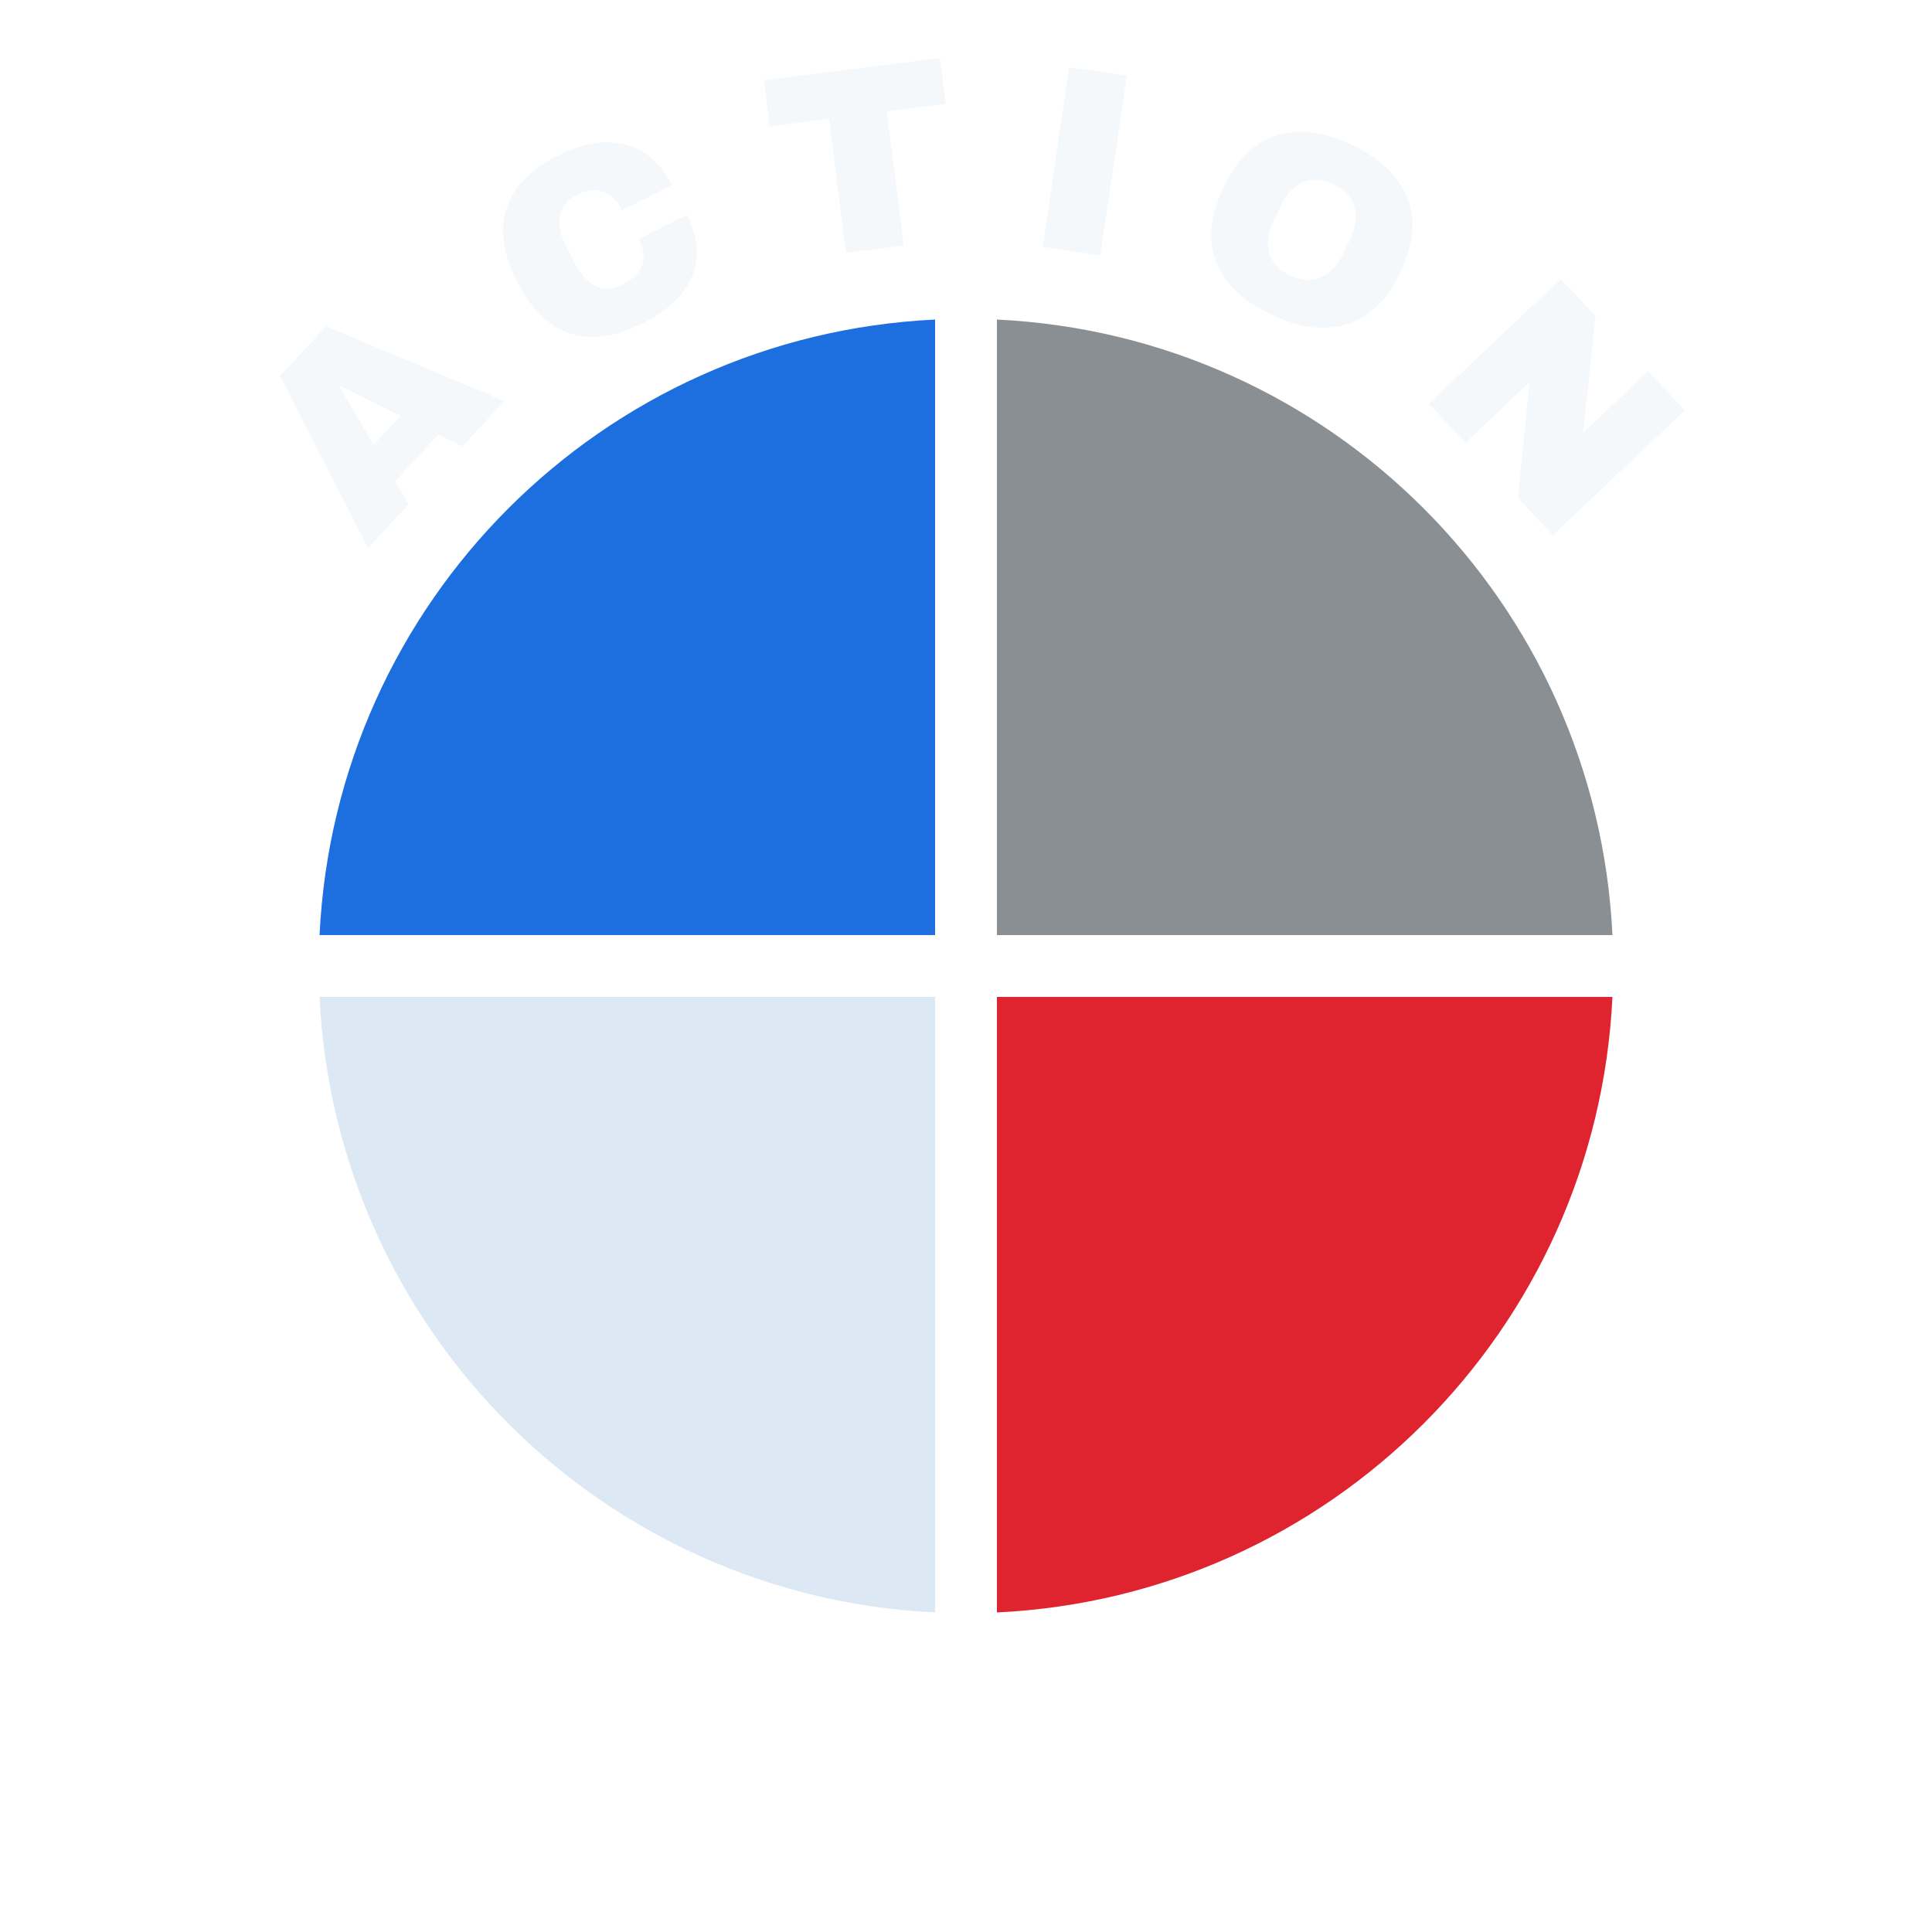
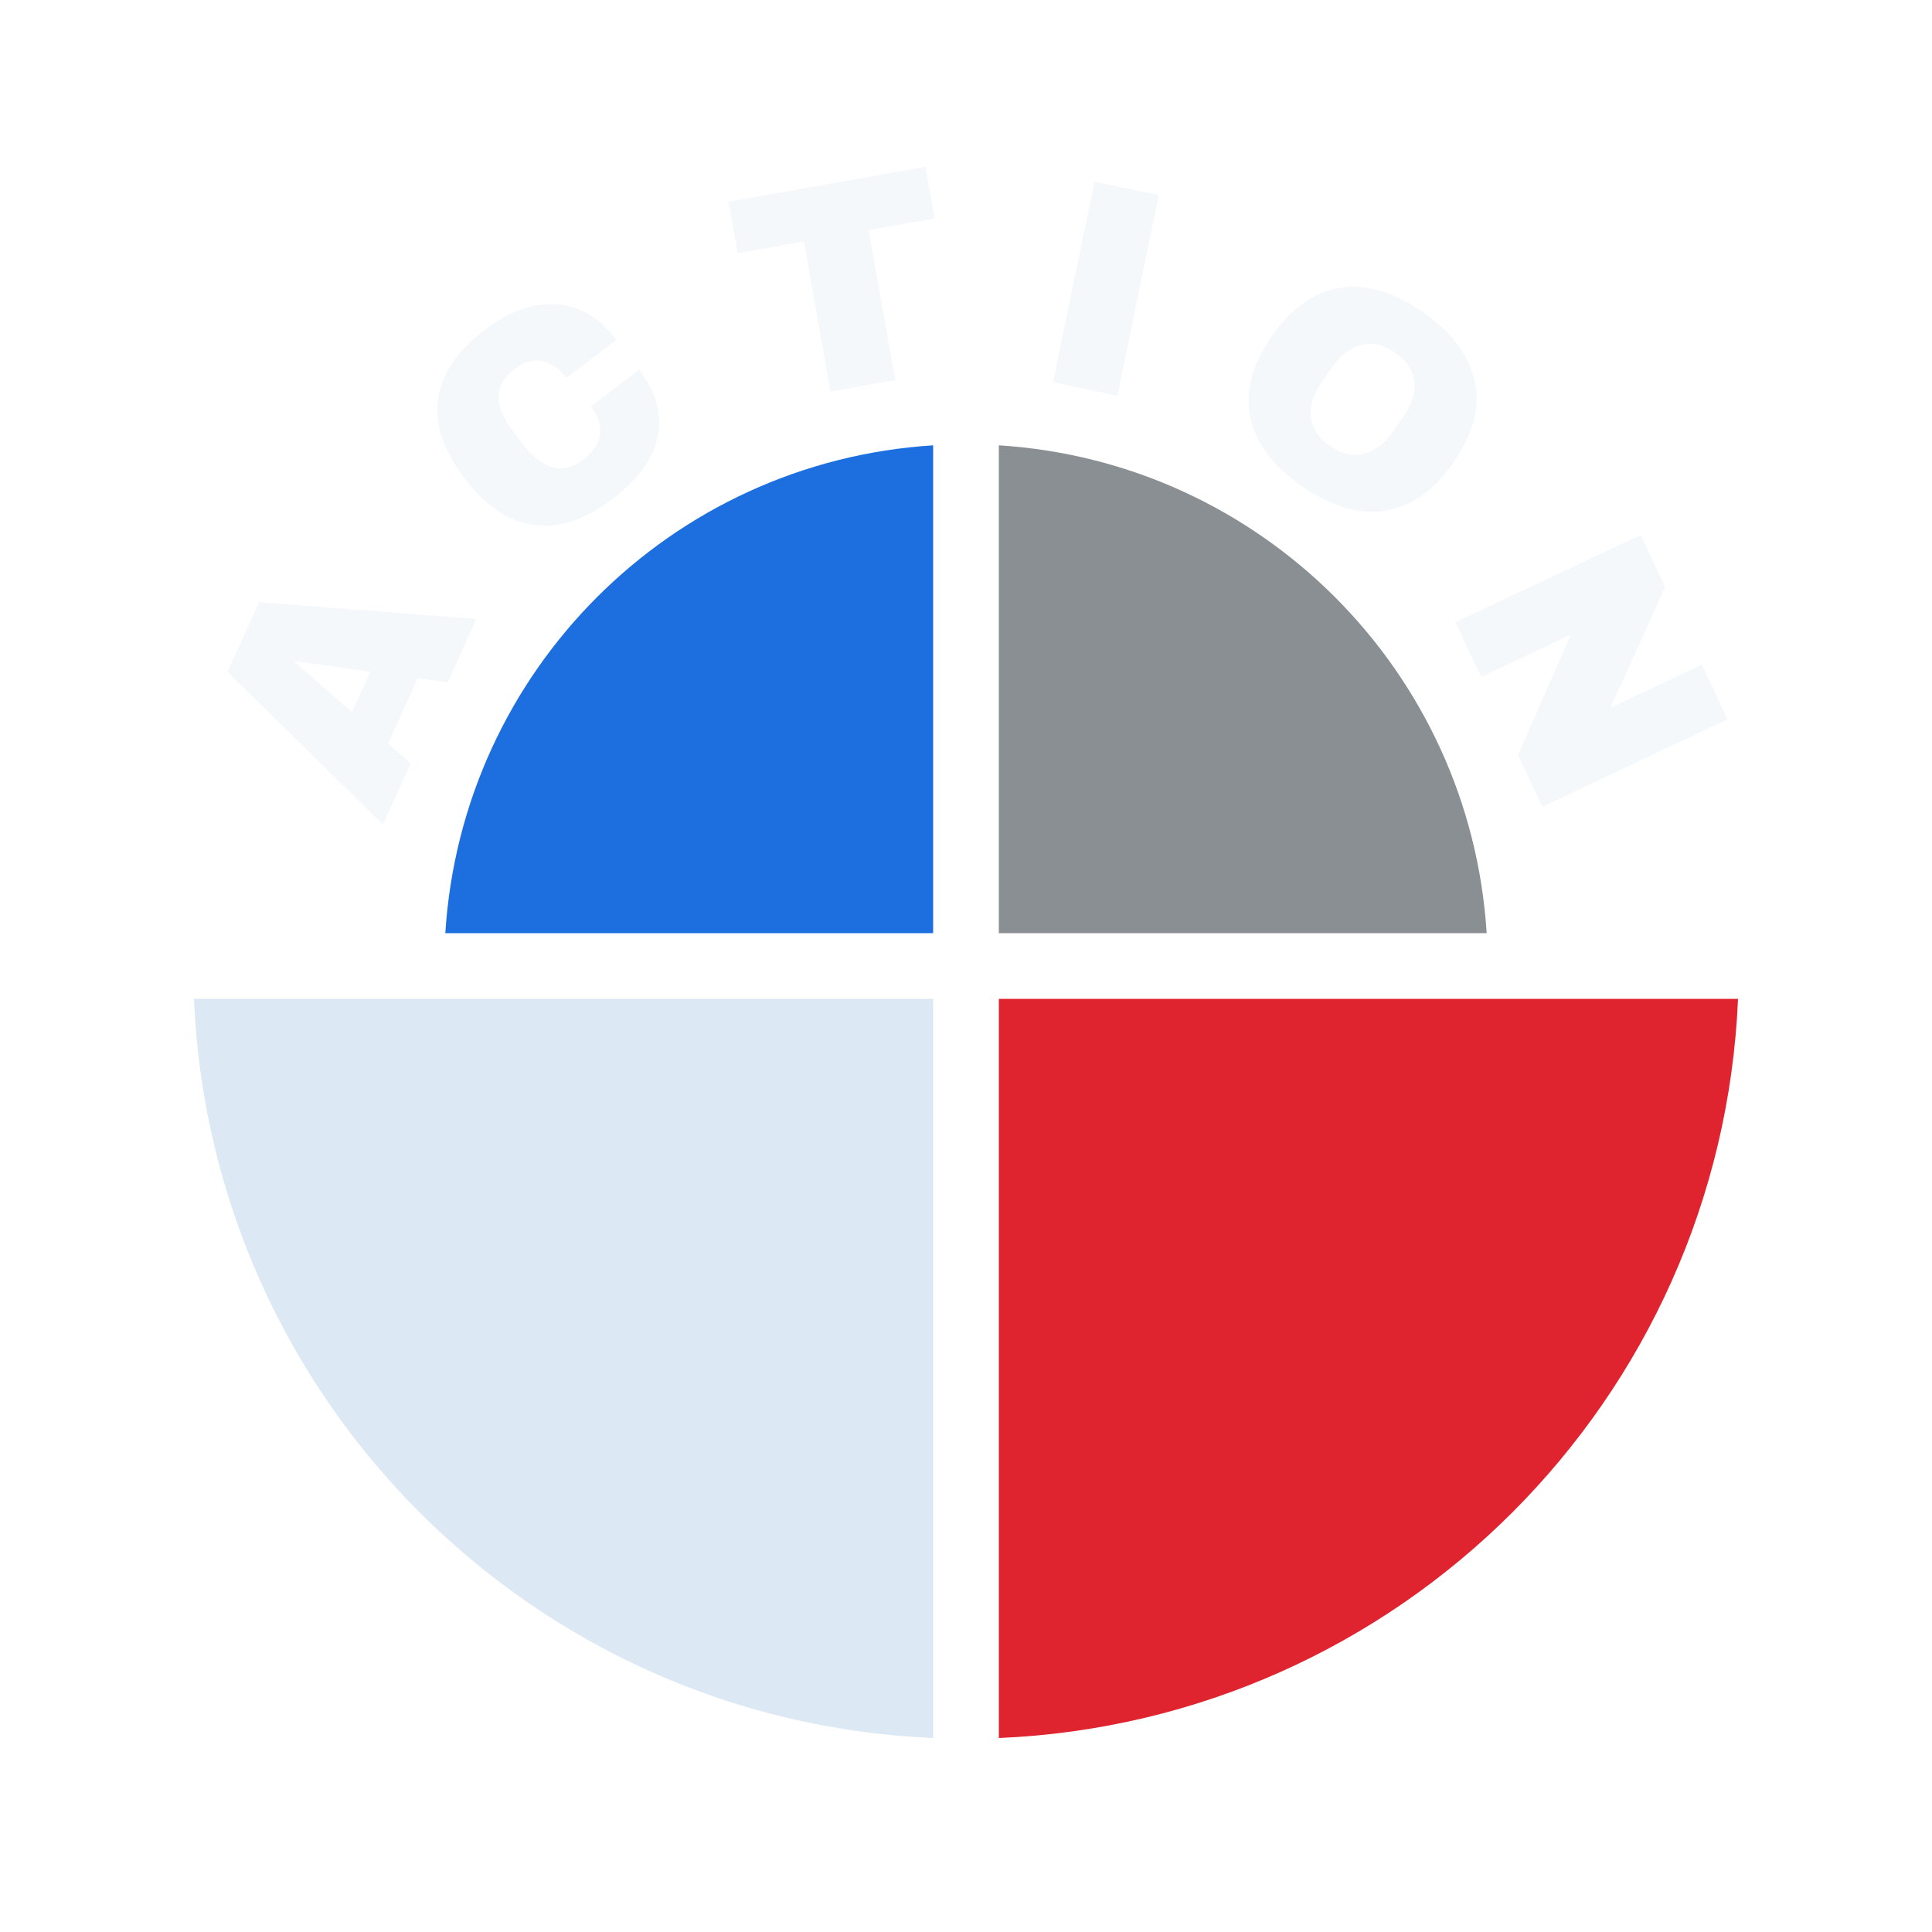
<svg xmlns="http://www.w3.org/2000/svg" width="512" height="512" viewBox="0 0 100 100" role="img" aria-label="Elementaction">
-   <path d="M48.40 48.40V16.54A33.5 33.5 0 0 0 16.54 48.40z" fill="#1d6fe0" />
-   <path d="M51.60 48.40V16.54A33.5 33.5 0 0 1 83.46 48.40z" fill="#8a8f94" />
-   <path d="M48.40 51.60V83.46A33.5 33.5 0 0 1 16.54 51.60z" fill="#dce8f3" />
-   <path d="M51.60 51.60V83.46A33.5 33.5 0 0 0 83.46 51.60z" fill="#e0242f" />
-   <path d="M23.93 23.11 22.69 22.5 20.45 24.91 21.15 26.1 19.05 28.37 14.49 19.46 16.88 16.89 26.11 20.76ZM19.34 23.02 20.72 21.53 17.6 19.97 17.56 20.01Z M34.77 9.58 32.2 10.89Q31.83 10.16 31.23 9.93Q30.63 9.69 29.92 10.05Q29.1 10.47 28.98 11.17Q28.86 11.88 29.32 12.79L29.72 13.57Q30.17 14.47 30.82 14.8Q31.47 15.12 32.26 14.72Q33.04 14.32 33.24 13.72Q33.43 13.11 33.06 12.38L35.55 11.12Q36.42 12.84 35.83 14.29Q35.24 15.73 33.31 16.71Q31.17 17.8 29.51 17.26Q27.85 16.72 26.76 14.58Q25.68 12.44 26.22 10.78Q26.77 9.12 28.91 8.04Q30.78 7.09 32.34 7.47Q33.89 7.85 34.77 9.58Z M45.9 5.77 46.78 12.71 43.79 13.09 42.91 6.15 39.84 6.54 39.54 4.15 48.65 3 48.95 5.38Z M53.97 12.78 55.34 3.48 58.33 3.92 56.95 13.22Z M72.5 14.06Q71.49 16.21 69.76 16.77Q68.03 17.33 65.83 16.3Q63.63 15.26 62.96 13.58Q62.29 11.9 63.31 9.74Q64.33 7.57 66.05 7.02Q67.77 6.46 69.97 7.49Q72.17 8.53 72.84 10.22Q73.51 11.9 72.5 14.06ZM66.29 10.66 65.92 11.45Q65.5 12.35 65.7 13.1Q65.91 13.84 66.79 14.26Q67.67 14.67 68.38 14.35Q69.09 14.04 69.52 13.14L69.89 12.35Q70.31 11.44 70.1 10.69Q69.89 9.94 69.01 9.53Q68.13 9.12 67.42 9.44Q66.72 9.75 66.29 10.66Z M78.57 25.78 79.17 19.78 75.86 22.91 73.95 20.9 80.78 14.44 82.59 16.35 81.94 22.4 85.31 19.22 87.21 21.24 80.38 27.7Z" fill="#f5f8fb" />
+   <path d="M48.30 48.30V23.05A27 27 0 0 0 23.05 48.30z" fill="#1d6fe0" />
+   <path d="M51.70 48.30V23.05A27 27 0 0 1 76.95 48.30z" fill="#8a8f94" />
+   <path d="M48.30 51.70V89.96A40 40 0 0 1 10.04 51.70z" fill="#dce8f3" />
+   <path d="M51.70 51.70V89.96A40 40 0 0 0 89.96 51.70z" fill="#e0242f" />
+   <path d="M23.17 35.32 21.62 35.11 20.09 38.49 21.26 39.51 19.82 42.68 11.77 34.77 13.41 31.17 24.66 32.04ZM18.22 36.86 19.17 34.77 15.28 34.22 15.25 34.27Z M31.91 17.59 29.32 19.56Q28.76 18.83 28.05 18.69Q27.34 18.56 26.63 19.1Q25.81 19.73 25.81 20.54Q25.82 21.35 26.52 22.27L27.12 23.05Q27.81 23.95 28.6 24.18Q29.38 24.41 30.17 23.8Q30.96 23.2 31.05 22.49Q31.15 21.77 30.59 21.04L33.08 19.13Q34.4 20.86 34.05 22.58Q33.69 24.31 31.75 25.79Q29.6 27.44 27.65 27.18Q25.7 26.93 24.05 24.77Q22.41 22.62 22.67 20.67Q22.94 18.72 25.09 17.07Q26.97 15.64 28.77 15.75Q30.58 15.85 31.91 17.59Z M44.96 11.91 46.34 19.67 42.98 20.27 41.61 12.5 38.18 13.11 37.71 10.44 47.9 8.63 48.38 11.3Z M54.5 19.79 56.65 9.41 59.98 10.09 57.84 20.48Z M75.22 23.95Q73.68 26.15 71.65 26.44Q69.63 26.73 67.38 25.16Q65.13 23.59 64.71 21.59Q64.3 19.6 65.84 17.39Q67.39 15.18 69.41 14.89Q71.42 14.6 73.67 16.17Q75.92 17.75 76.34 19.75Q76.76 21.76 75.22 23.95ZM68.98 18.98 68.41 19.79Q67.77 20.71 67.85 21.58Q67.94 22.45 68.84 23.08Q69.73 23.71 70.59 23.49Q71.44 23.28 72.08 22.36L72.65 21.55Q73.3 20.63 73.2 19.76Q73.11 18.88 72.21 18.26Q71.32 17.63 70.47 17.85Q69.62 18.06 68.98 18.98Z M78.57 39.07 81.32 32.84 76.67 35.04 75.33 32.21 84.92 27.69 86.19 30.38 83.36 36.63 88.09 34.4 89.42 37.23 79.84 41.76Z" fill="#f5f8fb" />
</svg>
